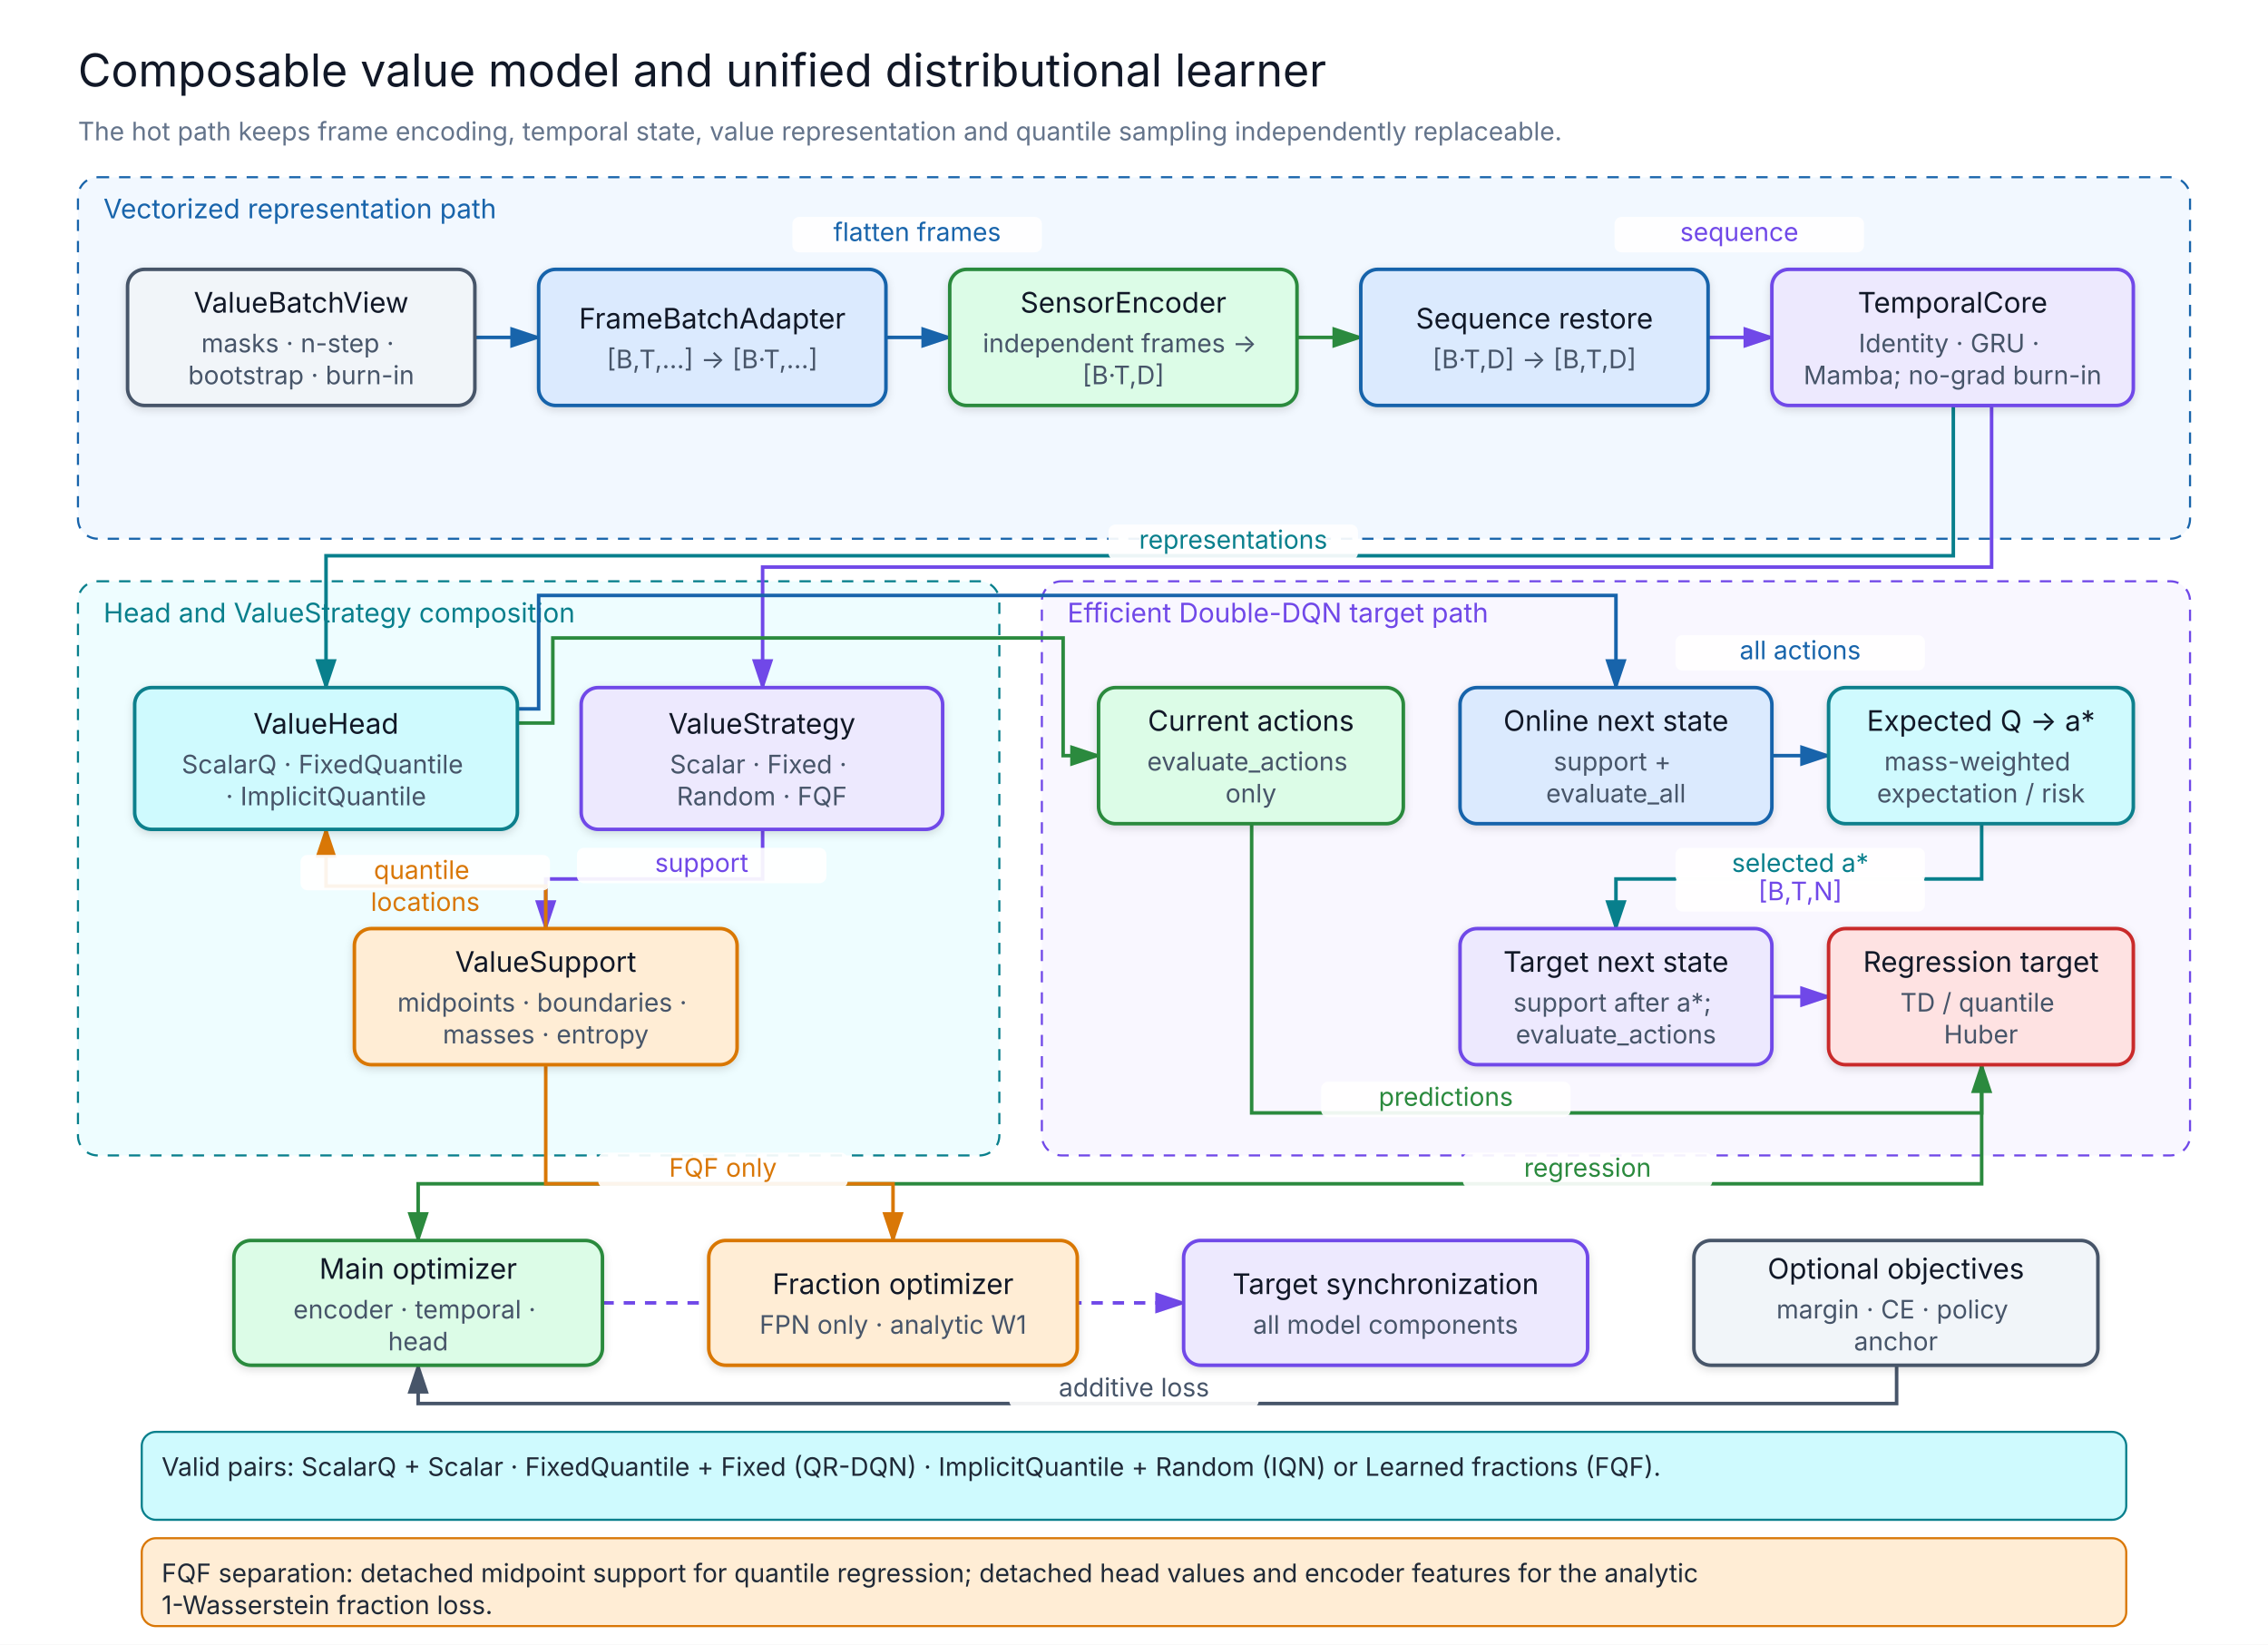
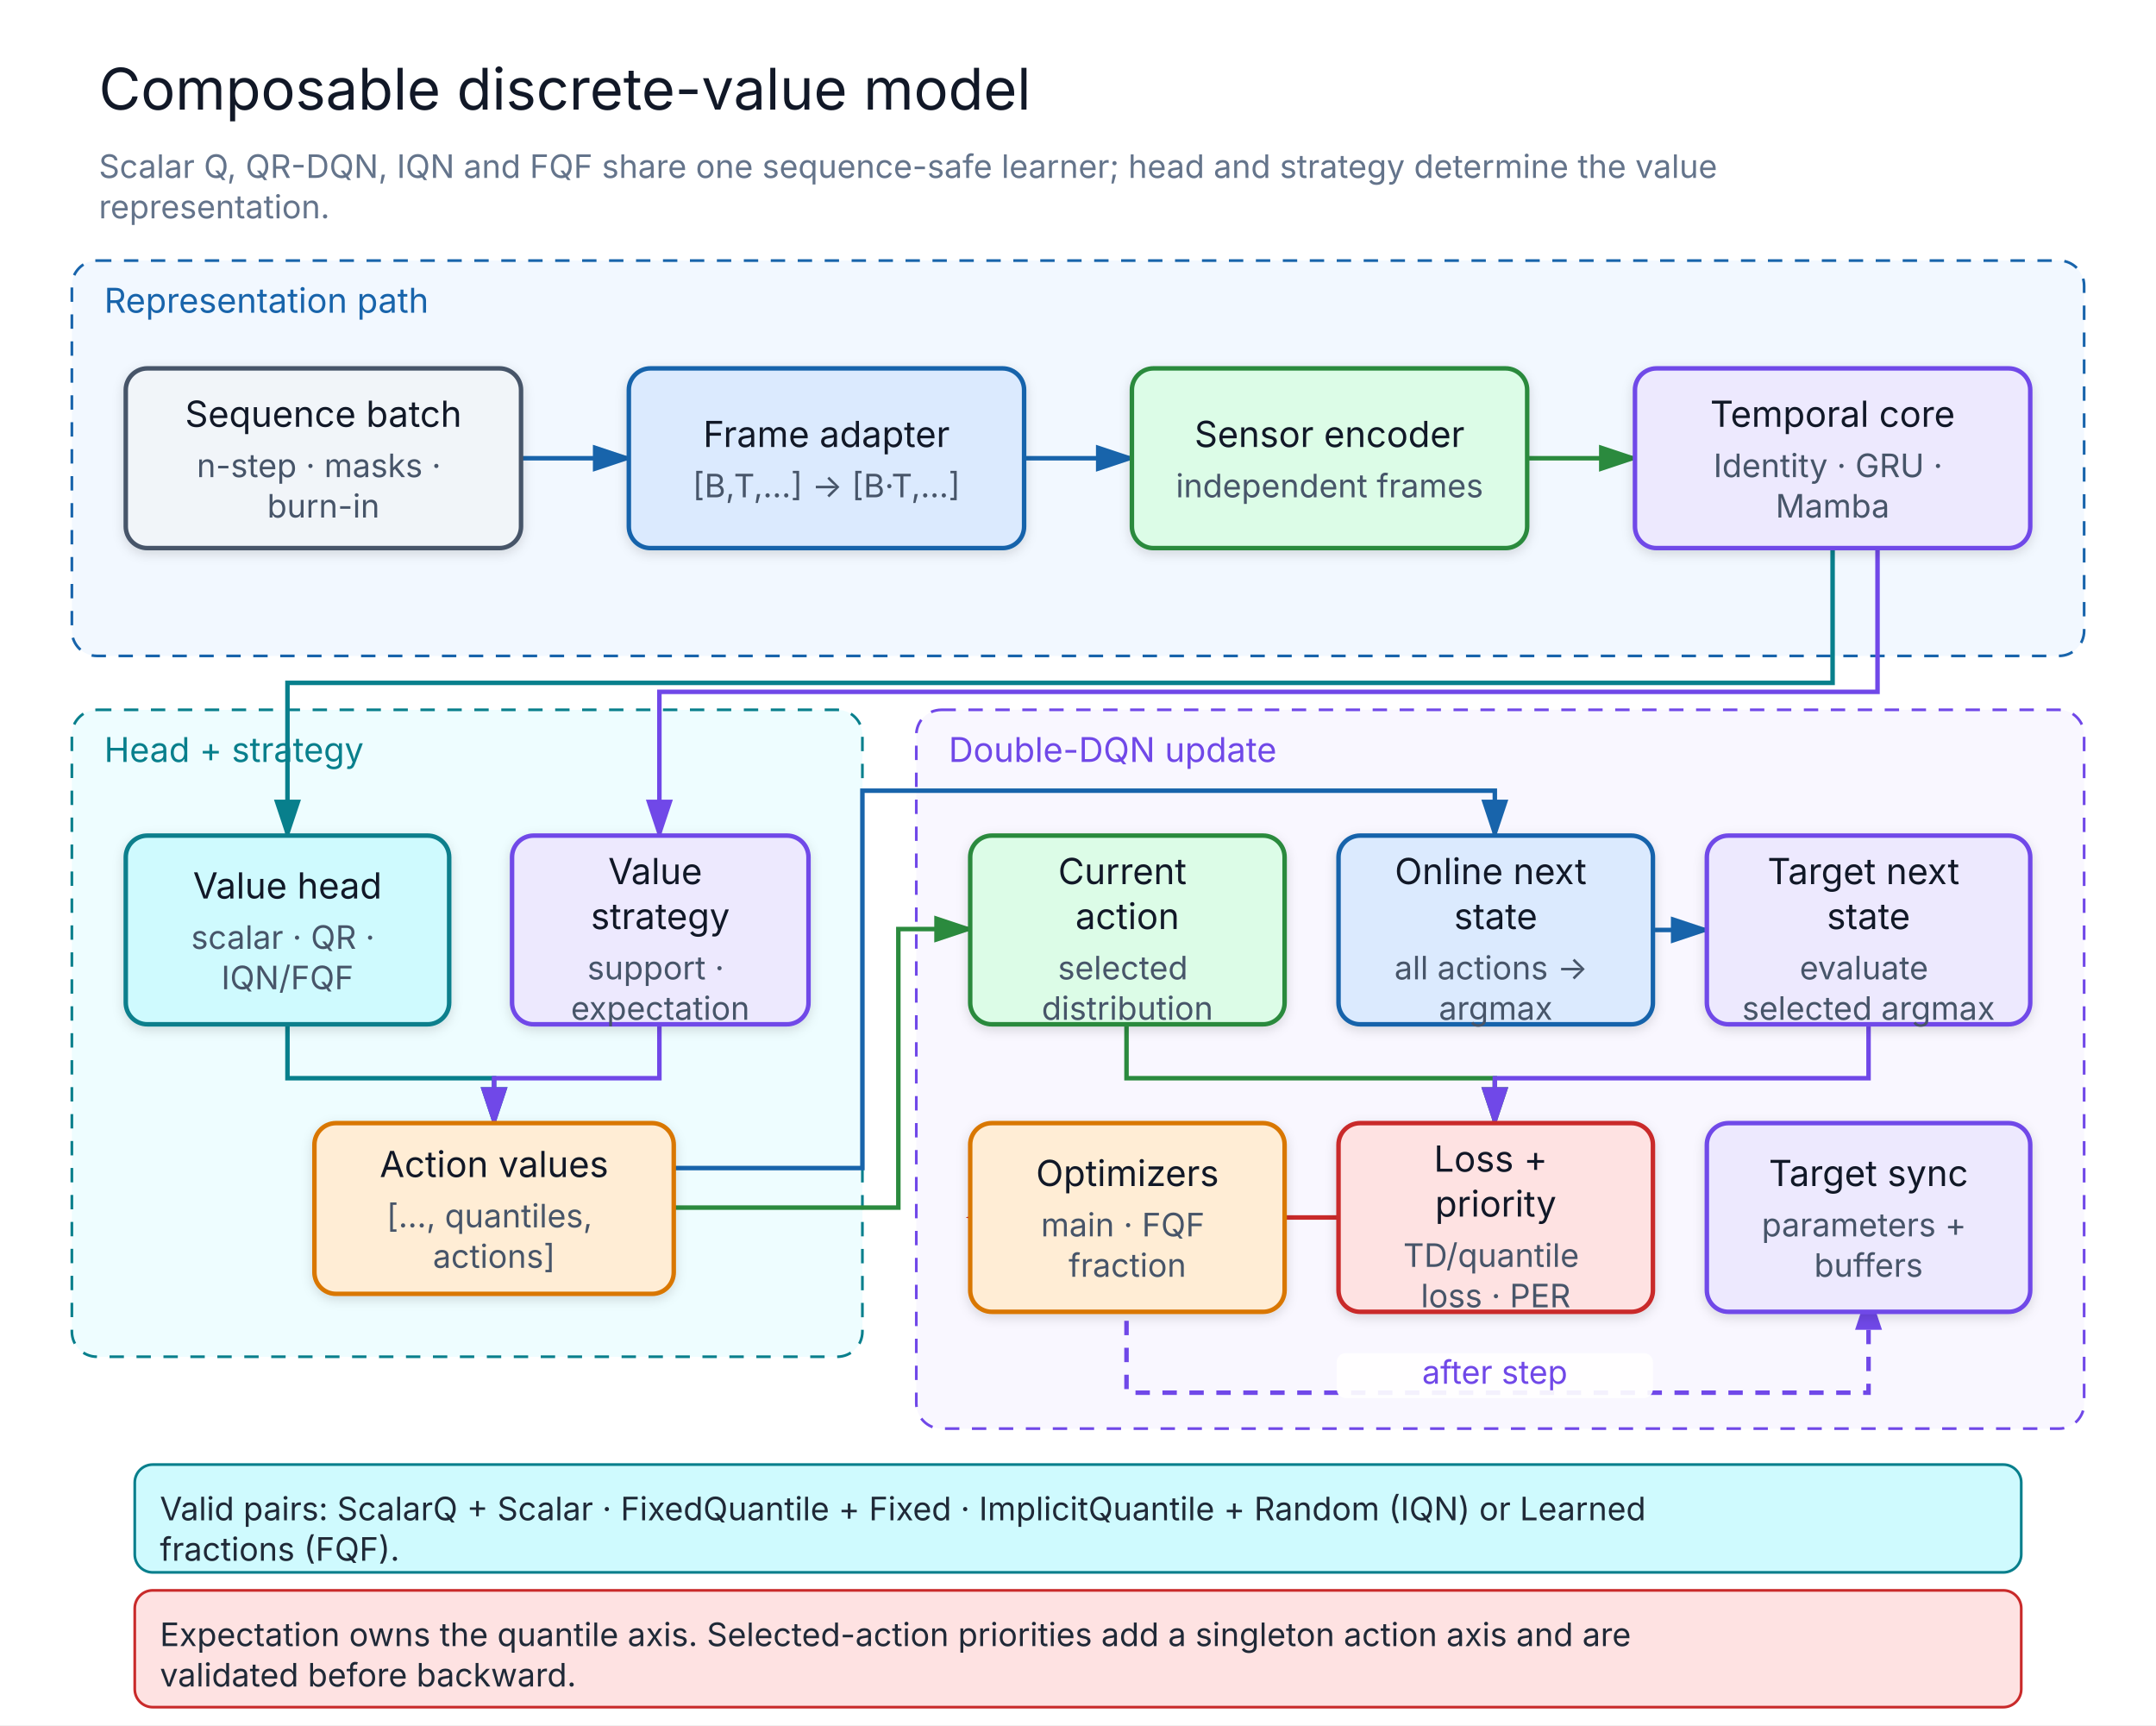
- <svg xmlns="http://www.w3.org/2000/svg" width="1600" height="1160" viewBox="0 0 1600 1160">
+ <svg xmlns="http://www.w3.org/2000/svg" width="1200" height="960" viewBox="0 0 1200 960">
  <defs>
    <marker id="arrow" markerWidth="10" markerHeight="10" refX="8" refY="3" orient="auto">
      <path d="M0,0 L0,6 L9,3 z" fill="context-stroke" />
    </marker>
    <filter id="shadow" x="-20%" y="-20%" width="140%" height="140%">
      <feDropShadow dx="0" dy="2" stdDeviation="3" flood-opacity=".14" />
    </filter>
  </defs>
  <rect width="100%" height="100%" fill="#ffffff" />
  <text x="55" y="61" text-anchor="start" font-family="Inter,Arial,sans-serif" font-size="32" fill="#111827">
-     <tspan x="55" dy="0">Composable value model and unified distributional learner</tspan>
+     <tspan x="55" dy="0">Composable discrete-value model</tspan>
  </text>
  <text x="55" y="99" text-anchor="start" font-family="Inter,Arial,sans-serif" font-size="18" fill="#64748b">
-     <tspan x="55" dy="0">The hot path keeps frame encoding, temporal state, value representation and quantile sampling independently replaceable.</tspan>
+     <tspan x="55" dy="0">Scalar Q, QR-DQN, IQN and FQF share one sequence-safe learner; head and strategy determine the value</tspan>
+     <tspan x="55" dy="22.5">representation.</tspan>
  </text>
-   <rect x="55" y="125" width="1490" height="255" rx="14" fill="#dbeafe" fill-opacity=".35" stroke="#1864ab" stroke-width="1.5" stroke-dasharray="8 7" />
-   <text x="73" y="154" text-anchor="start" font-family="Inter,Arial,sans-serif" font-size="19" fill="#1864ab">
-     <tspan x="73" dy="0">Vectorized representation path</tspan>
+   <rect x="40" y="145" width="1120" height="220" rx="14" fill="#dbeafe" fill-opacity=".35" stroke="#1864ab" stroke-width="1.5" stroke-dasharray="8 7" />
+   <text x="58" y="174" text-anchor="start" font-family="Inter,Arial,sans-serif" font-size="19" fill="#1864ab">
+     <tspan x="58" dy="0">Representation path</tspan>
  </text>
-   <rect x="55" y="410" width="650" height="405" rx="14" fill="#cffafe" fill-opacity=".35" stroke="#087f8c" stroke-width="1.5" stroke-dasharray="8 7" />
-   <text x="73" y="439" text-anchor="start" font-family="Inter,Arial,sans-serif" font-size="19" fill="#087f8c">
-     <tspan x="73" dy="0">Head and ValueStrategy composition</tspan>
+   <rect x="40" y="395" width="440" height="360" rx="14" fill="#cffafe" fill-opacity=".35" stroke="#087f8c" stroke-width="1.5" stroke-dasharray="8 7" />
+   <text x="58" y="424" text-anchor="start" font-family="Inter,Arial,sans-serif" font-size="19" fill="#087f8c">
+     <tspan x="58" dy="0">Head + strategy</tspan>
  </text>
-   <rect x="735" y="410" width="810" height="405" rx="14" fill="#ede9fe" fill-opacity=".35" stroke="#7048e8" stroke-width="1.5" stroke-dasharray="8 7" />
-   <text x="753" y="439" text-anchor="start" font-family="Inter,Arial,sans-serif" font-size="19" fill="#7048e8">
-     <tspan x="753" dy="0">Efficient Double-DQN target path</tspan>
+   <rect x="510" y="395" width="650" height="400" rx="14" fill="#ede9fe" fill-opacity=".35" stroke="#7048e8" stroke-width="1.5" stroke-dasharray="8 7" />
+   <text x="528" y="424" text-anchor="start" font-family="Inter,Arial,sans-serif" font-size="19" fill="#7048e8">
+     <tspan x="528" dy="0">Double-DQN update</tspan>
  </text>
-   <polyline points="335,238.0 380,238.0" fill="none" stroke="#1864ab" stroke-width="2.5" marker-end="url(#arrow)" />
-   <polyline points="625,238.0 670,238.0" fill="none" stroke="#1864ab" stroke-width="2.5" marker-end="url(#arrow)" />
-   <rect x="559" y="153" width="176" height="25" rx="5" fill="#ffffff" fill-opacity=".92" />
-   <text x="647.0" y="170" text-anchor="middle" font-family="Inter,Arial,sans-serif" font-size="18" fill="#1864ab">
-     <tspan x="647.0" dy="0">flatten frames</tspan>
+   <polyline points="290,255.0 350,255.0" fill="none" stroke="#1864ab" stroke-width="2.5" marker-end="url(#arrow)" />
+   <polyline points="570,255.0 630,255.0" fill="none" stroke="#1864ab" stroke-width="2.5" marker-end="url(#arrow)" />
+   <polyline points="850,255.0 910,255.0" fill="none" stroke="#2b8a3e" stroke-width="2.5" marker-end="url(#arrow)" />
+   <polyline points="1020,305 1020,380 160,380 160,465" fill="none" stroke="#087f8c" stroke-width="2.5" marker-end="url(#arrow)" />
+   <polyline points="1020,305 1045,305 1045,385 367,385 367,465" fill="none" stroke="#7048e8" stroke-width="2.5" marker-end="url(#arrow)" />
+   <polyline points="160,570 160,600 275,600 275,625" fill="none" stroke="#087f8c" stroke-width="2.5" marker-end="url(#arrow)" />
+   <polyline points="367,570 367,600 275,600 275,625" fill="none" stroke="#7048e8" stroke-width="2.5" marker-end="url(#arrow)" />
+   <polyline points="375,672 500,672 500,517 540,517" fill="none" stroke="#2b8a3e" stroke-width="2.5" marker-end="url(#arrow)" />
+   <polyline points="375,650 480,650 480,440 832,440 832,465" fill="none" stroke="#1864ab" stroke-width="2.5" marker-end="url(#arrow)" />
+   <polyline points="920,517.5 950,517.5" fill="none" stroke="#1864ab" stroke-width="2.5" marker-end="url(#arrow)" />
+   <polyline points="627,570 627,600 832,600 832,625" fill="none" stroke="#2b8a3e" stroke-width="2.5" marker-end="url(#arrow)" />
+   <polyline points="1040,570 1040,600 832,600 832,625" fill="none" stroke="#7048e8" stroke-width="2.5" marker-end="url(#arrow)" />
+   <polyline points="920,677.5 540,677.5" fill="none" stroke="#c92a2a" stroke-width="2.5" marker-end="url(#arrow)" />
+   <polyline points="627,720 627,775 1040,775 1040,720" fill="none" stroke="#7048e8" stroke-width="2.5" stroke-dasharray="8 7" marker-end="url(#arrow)" />
+   <rect x="744" y="753" width="176" height="25" rx="5" fill="#ffffff" fill-opacity=".92" />
+   <text x="832.0" y="770" text-anchor="middle" font-family="Inter,Arial,sans-serif" font-size="18" fill="#7048e8">
+     <tspan x="832.0" dy="0">after step</tspan>
  </text>
-   <polyline points="915,238.0 960,238.0" fill="none" stroke="#2b8a3e" stroke-width="2.5" marker-end="url(#arrow)" />
-   <polyline points="1205,238.0 1250,238.0" fill="none" stroke="#7048e8" stroke-width="2.5" marker-end="url(#arrow)" />
-   <rect x="1139" y="153" width="176" height="25" rx="5" fill="#ffffff" fill-opacity=".92" />
-   <text x="1227.0" y="170" text-anchor="middle" font-family="Inter,Arial,sans-serif" font-size="18" fill="#7048e8">
-     <tspan x="1227.0" dy="0">sequence</tspan>
+   <rect x="70" y="205" width="220" height="100" rx="12" fill="#f1f5f9" stroke="#475569" stroke-width="2.5" filter="url(#shadow)" />
+   <text x="180.0" y="237.5" text-anchor="middle" font-family="Inter,Arial,sans-serif" font-size="20" fill="#111827">
+     <tspan x="180.0" dy="0">Sequence batch</tspan>
  </text>
-   <polyline points="1378,286 1378,392 230,392 230,485" fill="none" stroke="#087f8c" stroke-width="2.5" marker-end="url(#arrow)" />
-   <rect x="782" y="370" width="176" height="25" rx="5" fill="#ffffff" fill-opacity=".92" />
-   <text x="870.0" y="387" text-anchor="middle" font-family="Inter,Arial,sans-serif" font-size="18" fill="#087f8c">
-     <tspan x="870.0" dy="0">representations</tspan>
+   <text x="180.0" y="265.5" text-anchor="middle" font-family="Inter,Arial,sans-serif" font-size="18" fill="#475569">
+     <tspan x="180.0" dy="0">n-step · masks ·</tspan>
+     <tspan x="180.0" dy="22.5">burn-in</tspan>
  </text>
-   <polyline points="1378,286 1405,286 1405,400 538,400 538,485" fill="none" stroke="#7048e8" stroke-width="2.5" marker-end="url(#arrow)" />
-   <polyline points="538,585 538,620 385,620 385,655" fill="none" stroke="#7048e8" stroke-width="2.5" marker-end="url(#arrow)" />
-   <rect x="407" y="598" width="176" height="25" rx="5" fill="#ffffff" fill-opacity=".92" />
-   <text x="495.0" y="615" text-anchor="middle" font-family="Inter,Arial,sans-serif" font-size="18" fill="#7048e8">
-     <tspan x="495.0" dy="0">support</tspan>
+   <rect x="350" y="205" width="220" height="100" rx="12" fill="#dbeafe" stroke="#1864ab" stroke-width="2.5" filter="url(#shadow)" />
+   <text x="460.0" y="248.75" text-anchor="middle" font-family="Inter,Arial,sans-serif" font-size="20" fill="#111827">
+     <tspan x="460.0" dy="0">Frame adapter</tspan>
  </text>
-   <polyline points="385,655 385,625 230,625 230,585" fill="none" stroke="#d97706" stroke-width="2.5" marker-end="url(#arrow)" />
-   <rect x="212" y="603" width="176" height="25" rx="5" fill="#ffffff" fill-opacity=".92" />
-   <text x="300.0" y="620" text-anchor="middle" font-family="Inter,Arial,sans-serif" font-size="18" fill="#d97706">
-     <tspan x="300.0" dy="0">quantile</tspan>
-     <tspan x="300.0" dy="22.5">locations</tspan>
+   <text x="460.0" y="276.75" text-anchor="middle" font-family="Inter,Arial,sans-serif" font-size="18" fill="#475569">
+     <tspan x="460.0" dy="0">[B,T,…] → [B·T,…]</tspan>
  </text>
-   <polyline points="365,510 390,510 390,450 750,450 750,533 775,533" fill="none" stroke="#2b8a3e" stroke-width="2.5" marker-end="url(#arrow)" />
-   <polyline points="365,500 380,500 380,420 1140,420 1140,485" fill="none" stroke="#1864ab" stroke-width="2.5" marker-end="url(#arrow)" />
-   <polyline points="883,581 883,785 1398,785 1398,751" fill="none" stroke="#2b8a3e" stroke-width="2.5" marker-end="url(#arrow)" />
-   <rect x="932" y="763" width="176" height="25" rx="5" fill="#ffffff" fill-opacity=".92" />
-   <text x="1020.0" y="780" text-anchor="middle" font-family="Inter,Arial,sans-serif" font-size="18" fill="#2b8a3e">
-     <tspan x="1020.0" dy="0">predictions</tspan>
+   <rect x="630" y="205" width="220" height="100" rx="12" fill="#dcfce7" stroke="#2b8a3e" stroke-width="2.5" filter="url(#shadow)" />
+   <text x="740.0" y="248.75" text-anchor="middle" font-family="Inter,Arial,sans-serif" font-size="20" fill="#111827">
+     <tspan x="740.0" dy="0">Sensor encoder</tspan>
  </text>
-   <polyline points="1250,533.0 1290,533.0" fill="none" stroke="#1864ab" stroke-width="2.5" marker-end="url(#arrow)" />
-   <rect x="1182" y="448" width="176" height="25" rx="5" fill="#ffffff" fill-opacity=".92" />
-   <text x="1270.0" y="465" text-anchor="middle" font-family="Inter,Arial,sans-serif" font-size="18" fill="#1864ab">
-     <tspan x="1270.0" dy="0">all actions</tspan>
+   <text x="740.0" y="276.75" text-anchor="middle" font-family="Inter,Arial,sans-serif" font-size="18" fill="#475569">
+     <tspan x="740.0" dy="0">independent frames</tspan>
  </text>
-   <polyline points="1398,581 1398,620 1140,620 1140,655" fill="none" stroke="#087f8c" stroke-width="2.5" marker-end="url(#arrow)" />
-   <rect x="1182" y="598" width="176" height="25" rx="5" fill="#ffffff" fill-opacity=".92" />
-   <text x="1270.0" y="615" text-anchor="middle" font-family="Inter,Arial,sans-serif" font-size="18" fill="#087f8c">
-     <tspan x="1270.0" dy="0">selected a*</tspan>
+   <rect x="910" y="205" width="220" height="100" rx="12" fill="#ede9fe" stroke="#7048e8" stroke-width="2.5" filter="url(#shadow)" />
+   <text x="1020.0" y="237.5" text-anchor="middle" font-family="Inter,Arial,sans-serif" font-size="20" fill="#111827">
+     <tspan x="1020.0" dy="0">Temporal core</tspan>
  </text>
-   <polyline points="1250,703.0 1290,703.0" fill="none" stroke="#7048e8" stroke-width="2.5" marker-end="url(#arrow)" />
-   <rect x="1182" y="618" width="176" height="25" rx="5" fill="#ffffff" fill-opacity=".92" />
-   <text x="1270.0" y="635" text-anchor="middle" font-family="Inter,Arial,sans-serif" font-size="18" fill="#7048e8">
-     <tspan x="1270.0" dy="0">[B,T,N]</tspan>
+   <text x="1020.0" y="265.5" text-anchor="middle" font-family="Inter,Arial,sans-serif" font-size="18" fill="#475569">
+     <tspan x="1020.0" dy="0">Identity · GRU ·</tspan>
+     <tspan x="1020.0" dy="22.5">Mamba</tspan>
  </text>
-   <polyline points="1398,751 1398,835 295,835 295,875" fill="none" stroke="#2b8a3e" stroke-width="2.5" marker-end="url(#arrow)" />
-   <rect x="1032" y="813" width="176" height="25" rx="5" fill="#ffffff" fill-opacity=".92" />
-   <text x="1120.0" y="830" text-anchor="middle" font-family="Inter,Arial,sans-serif" font-size="18" fill="#2b8a3e">
-     <tspan x="1120.0" dy="0">regression</tspan>
+   <rect x="70" y="465" width="180" height="105" rx="12" fill="#cffafe" stroke="#087f8c" stroke-width="2.5" filter="url(#shadow)" />
+   <text x="160.0" y="500.0" text-anchor="middle" font-family="Inter,Arial,sans-serif" font-size="20" fill="#111827">
+     <tspan x="160.0" dy="0">Value head</tspan>
  </text>
-   <polyline points="385,751 385,835 630,835 630,875" fill="none" stroke="#d97706" stroke-width="2.5" marker-end="url(#arrow)" />
-   <rect x="422" y="813" width="176" height="25" rx="5" fill="#ffffff" fill-opacity=".92" />
-   <text x="510.0" y="830" text-anchor="middle" font-family="Inter,Arial,sans-serif" font-size="18" fill="#d97706">
-     <tspan x="510.0" dy="0">FQF only</tspan>
+   <text x="160.0" y="528.0" text-anchor="middle" font-family="Inter,Arial,sans-serif" font-size="18" fill="#475569">
+     <tspan x="160.0" dy="0">scalar · QR ·</tspan>
+     <tspan x="160.0" dy="22.5">IQN/FQF</tspan>
  </text>
-   <polyline points="425,919.0 835,919.0" fill="none" stroke="#7048e8" stroke-width="2.5" stroke-dasharray="8 7" marker-end="url(#arrow)" />
-   <polyline points="1338,963 1338,990 295,990 295,963" fill="none" stroke="#475569" stroke-width="2.5" marker-end="url(#arrow)" />
-   <rect x="712" y="968" width="176" height="25" rx="5" fill="#ffffff" fill-opacity=".92" />
-   <text x="800.0" y="985" text-anchor="middle" font-family="Inter,Arial,sans-serif" font-size="18" fill="#475569">
-     <tspan x="800.0" dy="0">additive loss</tspan>
+   <rect x="285" y="465" width="165" height="105" rx="12" fill="#ede9fe" stroke="#7048e8" stroke-width="2.5" filter="url(#shadow)" />
+   <text x="367.5" y="492" text-anchor="middle" font-family="Inter,Arial,sans-serif" font-size="20" fill="#111827">
+     <tspan x="367.5" dy="0">Value</tspan>
+     <tspan x="367.5" dy="25.0">strategy</tspan>
  </text>
-   <rect x="90" y="190" width="245" height="96" rx="12" fill="#f1f5f9" stroke="#475569" stroke-width="2.5" filter="url(#shadow)" />
-   <text x="212.5" y="220.5" text-anchor="middle" font-family="Inter,Arial,sans-serif" font-size="20" fill="#111827">
-     <tspan x="212.5" dy="0">ValueBatchView</tspan>
+   <text x="367.5" y="545" text-anchor="middle" font-family="Inter,Arial,sans-serif" font-size="18" fill="#475569">
+     <tspan x="367.5" dy="0">support ·</tspan>
+     <tspan x="367.5" dy="22.5">expectation</tspan>
  </text>
-   <text x="212.5" y="248.5" text-anchor="middle" font-family="Inter,Arial,sans-serif" font-size="18" fill="#475569">
-     <tspan x="212.5" dy="0">masks · n-step ·</tspan>
-     <tspan x="212.5" dy="22.5">bootstrap · burn-in</tspan>
+   <rect x="175" y="625" width="200" height="95" rx="12" fill="#ffedd5" stroke="#d97706" stroke-width="2.5" filter="url(#shadow)" />
+   <text x="275.0" y="655.0" text-anchor="middle" font-family="Inter,Arial,sans-serif" font-size="20" fill="#111827">
+     <tspan x="275.0" dy="0">Action values</tspan>
  </text>
-   <rect x="380" y="190" width="245" height="96" rx="12" fill="#dbeafe" stroke="#1864ab" stroke-width="2.5" filter="url(#shadow)" />
-   <text x="502.5" y="231.75" text-anchor="middle" font-family="Inter,Arial,sans-serif" font-size="20" fill="#111827">
-     <tspan x="502.5" dy="0">FrameBatchAdapter</tspan>
+   <text x="275.0" y="683.0" text-anchor="middle" font-family="Inter,Arial,sans-serif" font-size="18" fill="#475569">
+     <tspan x="275.0" dy="0">[..., quantiles,</tspan>
+     <tspan x="275.0" dy="22.5">actions]</tspan>
  </text>
-   <text x="502.5" y="259.75" text-anchor="middle" font-family="Inter,Arial,sans-serif" font-size="18" fill="#475569">
-     <tspan x="502.5" dy="0">[B,T,…] → [B·T,…]</tspan>
+   <rect x="540" y="465" width="175" height="105" rx="12" fill="#dcfce7" stroke="#2b8a3e" stroke-width="2.5" filter="url(#shadow)" />
+   <text x="627.5" y="492" text-anchor="middle" font-family="Inter,Arial,sans-serif" font-size="20" fill="#111827">
+     <tspan x="627.5" dy="0">Current</tspan>
+     <tspan x="627.5" dy="25.0">action</tspan>
  </text>
-   <rect x="670" y="190" width="245" height="96" rx="12" fill="#dcfce7" stroke="#2b8a3e" stroke-width="2.5" filter="url(#shadow)" />
-   <text x="792.5" y="220.5" text-anchor="middle" font-family="Inter,Arial,sans-serif" font-size="20" fill="#111827">
-     <tspan x="792.5" dy="0">SensorEncoder</tspan>
+   <text x="627.5" y="545" text-anchor="middle" font-family="Inter,Arial,sans-serif" font-size="18" fill="#475569">
+     <tspan x="627.5" dy="0">selected</tspan>
+     <tspan x="627.5" dy="22.5">distribution</tspan>
  </text>
-   <text x="792.5" y="248.5" text-anchor="middle" font-family="Inter,Arial,sans-serif" font-size="18" fill="#475569">
-     <tspan x="792.5" dy="0">independent frames →</tspan>
-     <tspan x="792.5" dy="22.5">[B·T,D]</tspan>
+   <rect x="745" y="465" width="175" height="105" rx="12" fill="#dbeafe" stroke="#1864ab" stroke-width="2.5" filter="url(#shadow)" />
+   <text x="832.5" y="492" text-anchor="middle" font-family="Inter,Arial,sans-serif" font-size="20" fill="#111827">
+     <tspan x="832.5" dy="0">Online next</tspan>
+     <tspan x="832.5" dy="25.0">state</tspan>
  </text>
-   <rect x="960" y="190" width="245" height="96" rx="12" fill="#dbeafe" stroke="#1864ab" stroke-width="2.5" filter="url(#shadow)" />
-   <text x="1082.5" y="231.75" text-anchor="middle" font-family="Inter,Arial,sans-serif" font-size="20" fill="#111827">
-     <tspan x="1082.5" dy="0">Sequence restore</tspan>
+   <text x="832.5" y="545" text-anchor="middle" font-family="Inter,Arial,sans-serif" font-size="18" fill="#475569">
+     <tspan x="832.5" dy="0">all actions →</tspan>
+     <tspan x="832.5" dy="22.5">argmax</tspan>
  </text>
-   <text x="1082.5" y="259.75" text-anchor="middle" font-family="Inter,Arial,sans-serif" font-size="18" fill="#475569">
-     <tspan x="1082.5" dy="0">[B·T,D] → [B,T,D]</tspan>
+   <rect x="950" y="465" width="180" height="105" rx="12" fill="#ede9fe" stroke="#7048e8" stroke-width="2.5" filter="url(#shadow)" />
+   <text x="1040.0" y="492" text-anchor="middle" font-family="Inter,Arial,sans-serif" font-size="20" fill="#111827">
+     <tspan x="1040.0" dy="0">Target next</tspan>
+     <tspan x="1040.0" dy="25.0">state</tspan>
  </text>
-   <rect x="1250" y="190" width="255" height="96" rx="12" fill="#ede9fe" stroke="#7048e8" stroke-width="2.5" filter="url(#shadow)" />
-   <text x="1377.5" y="220.5" text-anchor="middle" font-family="Inter,Arial,sans-serif" font-size="20" fill="#111827">
-     <tspan x="1377.5" dy="0">TemporalCore</tspan>
+   <text x="1040.0" y="545" text-anchor="middle" font-family="Inter,Arial,sans-serif" font-size="18" fill="#475569">
+     <tspan x="1040.0" dy="0">evaluate</tspan>
+     <tspan x="1040.0" dy="22.5">selected argmax</tspan>
  </text>
-   <text x="1377.5" y="248.5" text-anchor="middle" font-family="Inter,Arial,sans-serif" font-size="18" fill="#475569">
-     <tspan x="1377.5" dy="0">Identity · GRU ·</tspan>
-     <tspan x="1377.5" dy="22.5">Mamba; no-grad burn-in</tspan>
+   <rect x="540" y="625" width="175" height="105" rx="12" fill="#ffedd5" stroke="#d97706" stroke-width="2.5" filter="url(#shadow)" />
+   <text x="627.5" y="660.0" text-anchor="middle" font-family="Inter,Arial,sans-serif" font-size="20" fill="#111827">
+     <tspan x="627.5" dy="0">Optimizers</tspan>
  </text>
-   <rect x="95" y="485" width="270" height="100" rx="12" fill="#cffafe" stroke="#087f8c" stroke-width="2.5" filter="url(#shadow)" />
-   <text x="230.0" y="517.5" text-anchor="middle" font-family="Inter,Arial,sans-serif" font-size="20" fill="#111827">
-     <tspan x="230.0" dy="0">ValueHead</tspan>
+   <text x="627.5" y="688.0" text-anchor="middle" font-family="Inter,Arial,sans-serif" font-size="18" fill="#475569">
+     <tspan x="627.5" dy="0">main · FQF</tspan>
+     <tspan x="627.5" dy="22.5">fraction</tspan>
  </text>
-   <text x="230.0" y="545.5" text-anchor="middle" font-family="Inter,Arial,sans-serif" font-size="18" fill="#475569">
-     <tspan x="230.0" dy="0">ScalarQ · FixedQuantile</tspan>
-     <tspan x="230.0" dy="22.5">· ImplicitQuantile</tspan>
+   <rect x="745" y="625" width="175" height="105" rx="12" fill="#fee2e2" stroke="#c92a2a" stroke-width="2.5" filter="url(#shadow)" />
+   <text x="832.5" y="652" text-anchor="middle" font-family="Inter,Arial,sans-serif" font-size="20" fill="#111827">
+     <tspan x="832.5" dy="0">Loss +</tspan>
+     <tspan x="832.5" dy="25.0">priority</tspan>
  </text>
-   <rect x="410" y="485" width="255" height="100" rx="12" fill="#ede9fe" stroke="#7048e8" stroke-width="2.5" filter="url(#shadow)" />
-   <text x="537.5" y="517.5" text-anchor="middle" font-family="Inter,Arial,sans-serif" font-size="20" fill="#111827">
-     <tspan x="537.5" dy="0">ValueStrategy</tspan>
+   <text x="832.5" y="705" text-anchor="middle" font-family="Inter,Arial,sans-serif" font-size="18" fill="#475569">
+     <tspan x="832.5" dy="0">TD/quantile</tspan>
+     <tspan x="832.5" dy="22.5">loss · PER</tspan>
  </text>
-   <text x="537.5" y="545.5" text-anchor="middle" font-family="Inter,Arial,sans-serif" font-size="18" fill="#475569">
-     <tspan x="537.5" dy="0">Scalar · Fixed ·</tspan>
-     <tspan x="537.5" dy="22.5">Random · FQF</tspan>
+   <rect x="950" y="625" width="180" height="105" rx="12" fill="#ede9fe" stroke="#7048e8" stroke-width="2.5" filter="url(#shadow)" />
+   <text x="1040.0" y="660.0" text-anchor="middle" font-family="Inter,Arial,sans-serif" font-size="20" fill="#111827">
+     <tspan x="1040.0" dy="0">Target sync</tspan>
  </text>
-   <rect x="250" y="655" width="270" height="96" rx="12" fill="#ffedd5" stroke="#d97706" stroke-width="2.5" filter="url(#shadow)" />
-   <text x="385.0" y="685.5" text-anchor="middle" font-family="Inter,Arial,sans-serif" font-size="20" fill="#111827">
-     <tspan x="385.0" dy="0">ValueSupport</tspan>
+   <text x="1040.0" y="688.0" text-anchor="middle" font-family="Inter,Arial,sans-serif" font-size="18" fill="#475569">
+     <tspan x="1040.0" dy="0">parameters +</tspan>
+     <tspan x="1040.0" dy="22.5">buffers</tspan>
  </text>
-   <text x="385.0" y="713.5" text-anchor="middle" font-family="Inter,Arial,sans-serif" font-size="18" fill="#475569">
-     <tspan x="385.0" dy="0">midpoints · boundaries ·</tspan>
-     <tspan x="385.0" dy="22.5">masses · entropy</tspan>
+   <rect x="75" y="815" width="1050" height="60" rx="10" fill="#cffafe" stroke="#087f8c" stroke-width="1.5" />
+   <text x="89" y="846" text-anchor="start" font-family="Inter,Arial,sans-serif" font-size="18" fill="#1f2937">
+     <tspan x="89" dy="0">Valid pairs: ScalarQ + Scalar · FixedQuantile + Fixed · ImplicitQuantile + Random (IQN) or Learned</tspan>
+     <tspan x="89" dy="22.5">fractions (FQF).</tspan>
  </text>
-   <rect x="775" y="485" width="215" height="96" rx="12" fill="#dcfce7" stroke="#2b8a3e" stroke-width="2.5" filter="url(#shadow)" />
-   <text x="882.5" y="515.5" text-anchor="middle" font-family="Inter,Arial,sans-serif" font-size="20" fill="#111827">
-     <tspan x="882.5" dy="0">Current actions</tspan>
-   </text>
-   <text x="882.5" y="543.5" text-anchor="middle" font-family="Inter,Arial,sans-serif" font-size="18" fill="#475569">
-     <tspan x="882.5" dy="0">evaluate_actions</tspan>
-     <tspan x="882.5" dy="22.5">only</tspan>
-   </text>
-   <rect x="1030" y="485" width="220" height="96" rx="12" fill="#dbeafe" stroke="#1864ab" stroke-width="2.5" filter="url(#shadow)" />
-   <text x="1140.0" y="515.5" text-anchor="middle" font-family="Inter,Arial,sans-serif" font-size="20" fill="#111827">
-     <tspan x="1140.0" dy="0">Online next state</tspan>
-   </text>
-   <text x="1140.0" y="543.5" text-anchor="middle" font-family="Inter,Arial,sans-serif" font-size="18" fill="#475569">
-     <tspan x="1140.0" dy="0">support +</tspan>
-     <tspan x="1140.0" dy="22.5">evaluate_all</tspan>
-   </text>
-   <rect x="1290" y="485" width="215" height="96" rx="12" fill="#cffafe" stroke="#087f8c" stroke-width="2.5" filter="url(#shadow)" />
-   <text x="1397.5" y="515.5" text-anchor="middle" font-family="Inter,Arial,sans-serif" font-size="20" fill="#111827">
-     <tspan x="1397.5" dy="0">Expected Q → a*</tspan>
-   </text>
-   <text x="1397.5" y="543.5" text-anchor="middle" font-family="Inter,Arial,sans-serif" font-size="18" fill="#475569">
-     <tspan x="1397.5" dy="0">mass-weighted</tspan>
-     <tspan x="1397.5" dy="22.5">expectation / risk</tspan>
-   </text>
-   <rect x="1030" y="655" width="220" height="96" rx="12" fill="#ede9fe" stroke="#7048e8" stroke-width="2.5" filter="url(#shadow)" />
-   <text x="1140.0" y="685.5" text-anchor="middle" font-family="Inter,Arial,sans-serif" font-size="20" fill="#111827">
-     <tspan x="1140.0" dy="0">Target next state</tspan>
-   </text>
-   <text x="1140.0" y="713.5" text-anchor="middle" font-family="Inter,Arial,sans-serif" font-size="18" fill="#475569">
-     <tspan x="1140.0" dy="0">support after a*;</tspan>
-     <tspan x="1140.0" dy="22.5">evaluate_actions</tspan>
-   </text>
-   <rect x="1290" y="655" width="215" height="96" rx="12" fill="#fee2e2" stroke="#c92a2a" stroke-width="2.5" filter="url(#shadow)" />
-   <text x="1397.5" y="685.5" text-anchor="middle" font-family="Inter,Arial,sans-serif" font-size="20" fill="#111827">
-     <tspan x="1397.5" dy="0">Regression target</tspan>
-   </text>
-   <text x="1397.5" y="713.5" text-anchor="middle" font-family="Inter,Arial,sans-serif" font-size="18" fill="#475569">
-     <tspan x="1397.5" dy="0">TD / quantile</tspan>
-     <tspan x="1397.5" dy="22.5">Huber</tspan>
-   </text>
-   <rect x="165" y="875" width="260" height="88" rx="12" fill="#dcfce7" stroke="#2b8a3e" stroke-width="2.5" filter="url(#shadow)" />
-   <text x="295.0" y="902" text-anchor="middle" font-family="Inter,Arial,sans-serif" font-size="20" fill="#111827">
-     <tspan x="295.0" dy="0">Main optimizer</tspan>
-   </text>
-   <text x="295.0" y="930" text-anchor="middle" font-family="Inter,Arial,sans-serif" font-size="18" fill="#475569">
-     <tspan x="295.0" dy="0">encoder · temporal ·</tspan>
-     <tspan x="295.0" dy="22.5">head</tspan>
-   </text>
-   <rect x="500" y="875" width="260" height="88" rx="12" fill="#ffedd5" stroke="#d97706" stroke-width="2.5" filter="url(#shadow)" />
-   <text x="630.0" y="912.75" text-anchor="middle" font-family="Inter,Arial,sans-serif" font-size="20" fill="#111827">
-     <tspan x="630.0" dy="0">Fraction optimizer</tspan>
-   </text>
-   <text x="630.0" y="940.75" text-anchor="middle" font-family="Inter,Arial,sans-serif" font-size="18" fill="#475569">
-     <tspan x="630.0" dy="0">FPN only · analytic W1</tspan>
-   </text>
-   <rect x="835" y="875" width="285" height="88" rx="12" fill="#ede9fe" stroke="#7048e8" stroke-width="2.5" filter="url(#shadow)" />
-   <text x="977.5" y="912.75" text-anchor="middle" font-family="Inter,Arial,sans-serif" font-size="20" fill="#111827">
-     <tspan x="977.5" dy="0">Target synchronization</tspan>
-   </text>
-   <text x="977.5" y="940.75" text-anchor="middle" font-family="Inter,Arial,sans-serif" font-size="18" fill="#475569">
-     <tspan x="977.5" dy="0">all model components</tspan>
-   </text>
-   <rect x="1195" y="875" width="285" height="88" rx="12" fill="#f1f5f9" stroke="#475569" stroke-width="2.5" filter="url(#shadow)" />
-   <text x="1337.5" y="902" text-anchor="middle" font-family="Inter,Arial,sans-serif" font-size="20" fill="#111827">
-     <tspan x="1337.5" dy="0">Optional objectives</tspan>
-   </text>
-   <text x="1337.5" y="930" text-anchor="middle" font-family="Inter,Arial,sans-serif" font-size="18" fill="#475569">
-     <tspan x="1337.5" dy="0">margin · CE · policy</tspan>
-     <tspan x="1337.5" dy="22.5">anchor</tspan>
-   </text>
-   <rect x="100" y="1010" width="1400" height="62" rx="10" fill="#cffafe" stroke="#087f8c" stroke-width="1.5" />
-   <text x="114" y="1041" text-anchor="start" font-family="Inter,Arial,sans-serif" font-size="18" fill="#1f2937">
-     <tspan x="114" dy="0">Valid pairs: ScalarQ + Scalar · FixedQuantile + Fixed (QR-DQN) · ImplicitQuantile + Random (IQN) or Learned fractions (FQF).</tspan>
-   </text>
-   <rect x="100" y="1085" width="1400" height="62" rx="10" fill="#ffedd5" stroke="#d97706" stroke-width="1.5" />
-   <text x="114" y="1116" text-anchor="start" font-family="Inter,Arial,sans-serif" font-size="18" fill="#1f2937">
-     <tspan x="114" dy="0">FQF separation: detached midpoint support for quantile regression; detached head values and encoder features for the analytic</tspan>
-     <tspan x="114" dy="22.5">1-Wasserstein fraction loss.</tspan>
+   <rect x="75" y="885" width="1050" height="65" rx="10" fill="#fee2e2" stroke="#c92a2a" stroke-width="1.5" />
+   <text x="89" y="916" text-anchor="start" font-family="Inter,Arial,sans-serif" font-size="18" fill="#1f2937">
+     <tspan x="89" dy="0">Expectation owns the quantile axis. Selected-action priorities add a singleton action axis and are</tspan>
+     <tspan x="89" dy="22.5">validated before backward.</tspan>
  </text>
</svg>
